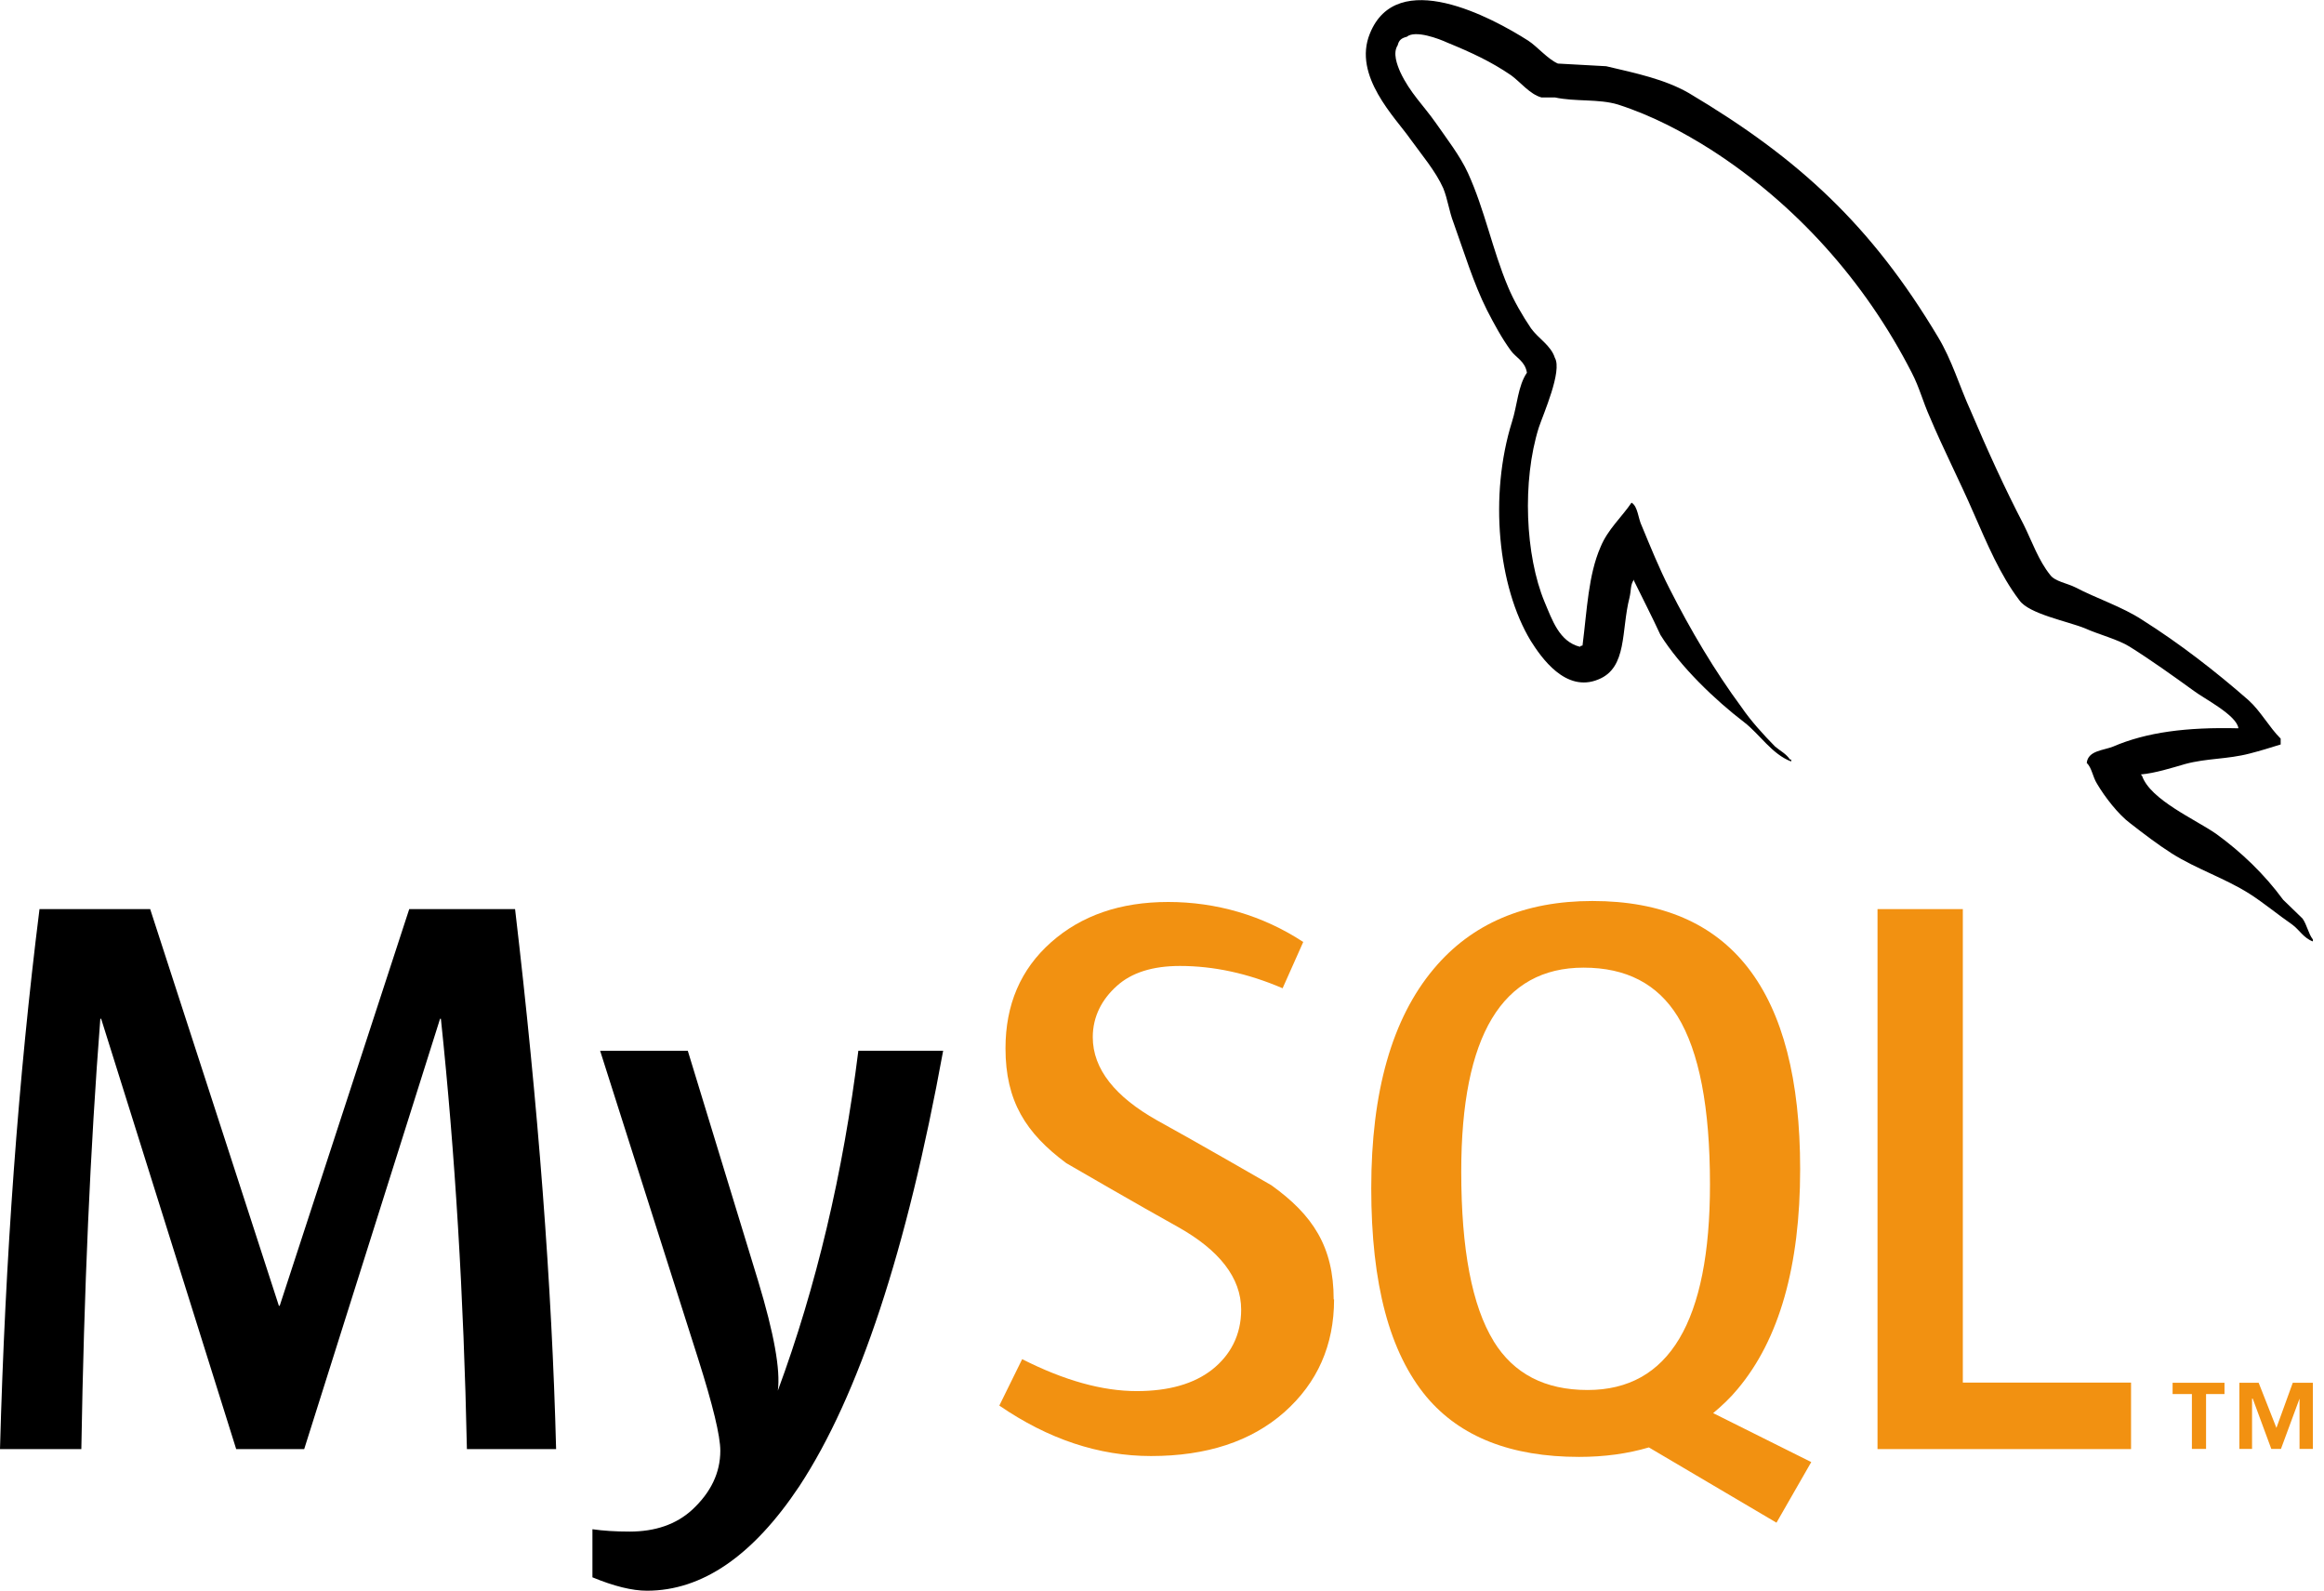
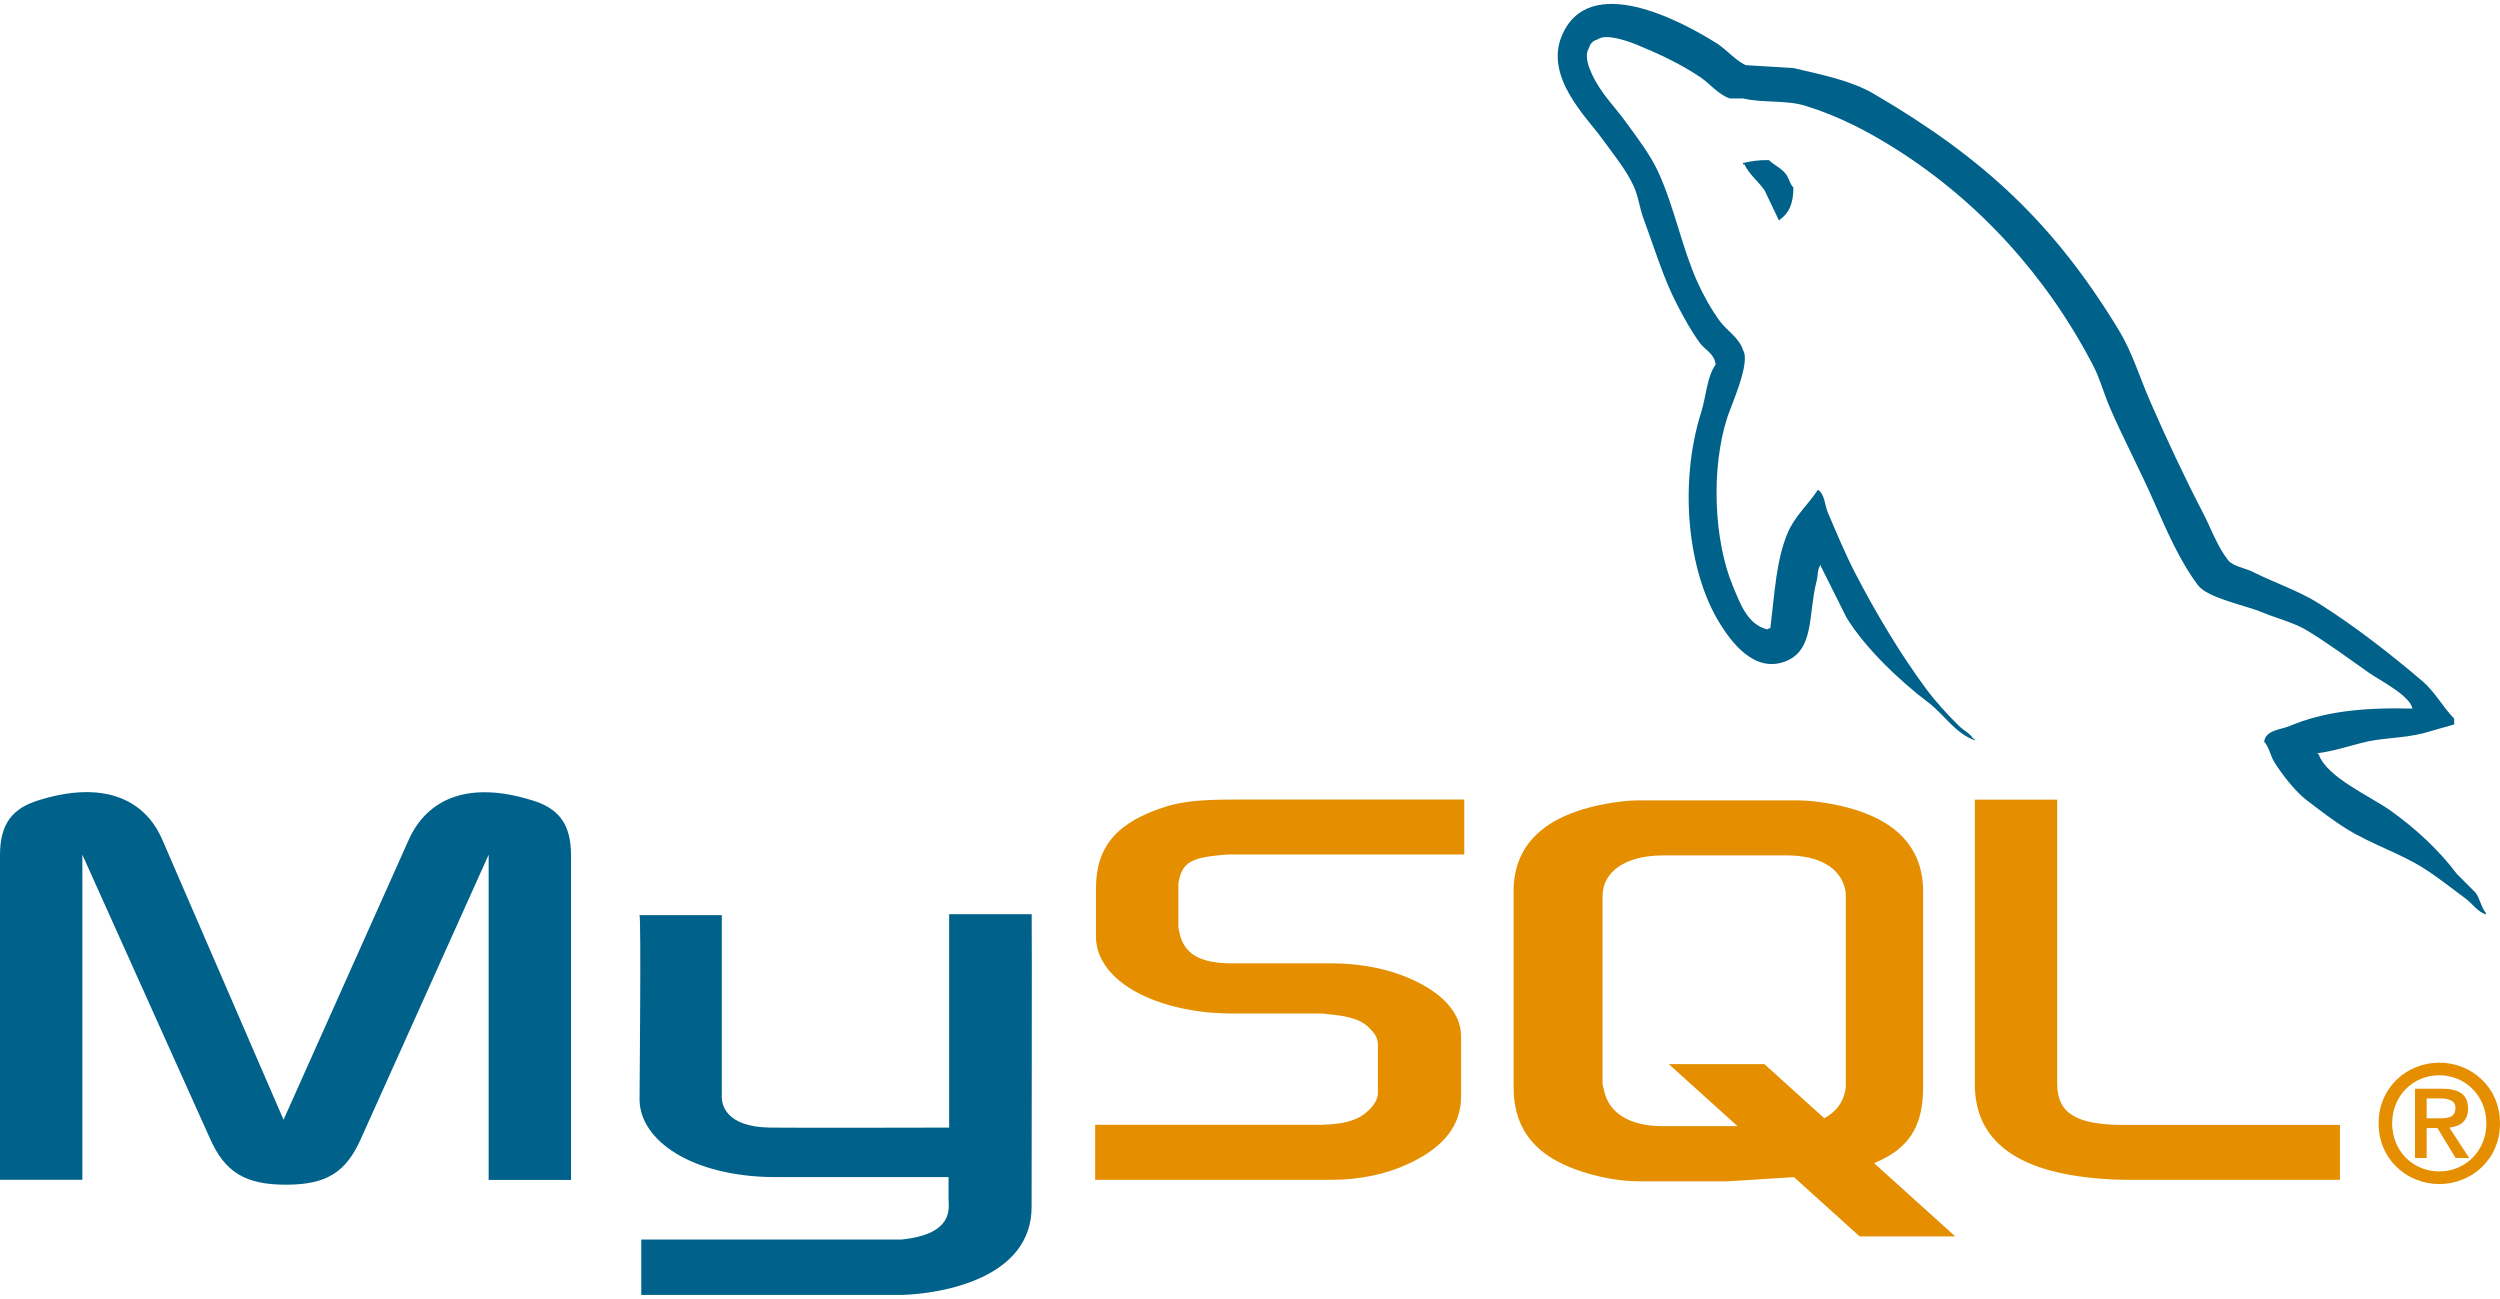
- <svg xmlns="http://www.w3.org/2000/svg" width="76" height="52" viewBox="0 0 76 52" fill="none">
-   <path d="M18.186 47.375H15.269C15.165 42.389 14.882 37.7 14.418 33.307H14.391L9.948 47.375H7.724L3.308 33.307H3.281C2.953 37.527 2.746 42.216 2.66 47.375H0C0.171 41.1 0.603 35.217 1.292 29.721H4.911L9.12 42.69H9.147L13.383 29.721H16.844C17.6 36.155 18.05 42.038 18.186 47.375Z" fill="currentColor" />
-   <path d="M30.843 34.351C29.655 40.876 28.088 45.62 26.144 48.582C24.627 50.861 22.966 52.005 21.156 52.005C20.675 52.005 20.081 51.859 19.374 51.567V49.995C19.721 50.045 20.121 50.072 20.589 50.072C21.431 50.072 22.111 49.835 22.628 49.366C23.25 48.792 23.556 48.145 23.556 47.429C23.556 46.942 23.312 45.939 22.831 44.422L19.626 34.355H22.493L24.794 41.883C25.311 43.592 25.527 44.786 25.437 45.465C26.693 42.066 27.571 38.361 28.07 34.351H30.834H30.843Z" fill="currentColor" />
-   <path d="M69.69 47.375H61.399V29.721H64.189V45.201H69.69V47.375Z" fill="#F29111" />
-   <path fill-rule="evenodd" clip-rule="evenodd" d="M59.229 47.798L56.024 46.199C56.307 45.962 56.582 45.707 56.825 45.411C58.185 43.793 58.869 41.396 58.869 38.22C58.869 32.382 56.605 29.456 52.076 29.456C49.857 29.456 48.124 30.195 46.882 31.68C45.522 33.303 44.843 35.691 44.843 38.844C44.843 41.997 45.446 44.221 46.652 45.67C47.755 46.978 49.416 47.63 51.64 47.63C52.468 47.63 53.229 47.525 53.922 47.32L58.095 49.781L59.233 47.798H59.229ZM48.844 43.843C48.138 42.695 47.786 40.844 47.786 38.302C47.786 33.859 49.123 31.635 51.788 31.635C53.184 31.635 54.205 32.168 54.863 33.23C55.569 34.383 55.92 36.21 55.92 38.721C55.92 43.2 54.584 45.443 51.919 45.443C50.523 45.443 49.502 44.914 48.844 43.847" fill="#F29111" />
-   <path d="M43.627 42.48C43.627 43.98 43.083 45.206 42.002 46.167C40.917 47.124 39.463 47.602 37.64 47.602C35.934 47.602 34.282 47.051 32.68 45.953L33.427 44.435C34.804 45.133 36.051 45.479 37.172 45.479C38.221 45.479 39.045 45.242 39.639 44.777C40.233 44.308 40.589 43.652 40.589 42.818C40.589 41.77 39.868 40.872 38.541 40.124C37.316 39.446 34.872 38.028 34.872 38.028C33.549 37.048 32.882 36 32.882 34.273C32.882 32.842 33.378 31.689 34.368 30.81C35.358 29.93 36.637 29.488 38.203 29.488C39.77 29.488 41.295 29.926 42.619 30.796L41.944 32.309C40.809 31.822 39.693 31.58 38.586 31.58C37.69 31.58 37.001 31.799 36.52 32.236C36.038 32.669 35.736 33.23 35.736 33.909C35.736 34.952 36.474 35.859 37.834 36.625C39.072 37.304 41.575 38.748 41.575 38.748C42.938 39.723 43.614 40.767 43.614 42.48" fill="#F29111" />
-   <path fill-rule="evenodd" clip-rule="evenodd" d="M73.192 23.81C71.504 23.769 70.199 23.938 69.105 24.407C68.79 24.535 68.286 24.535 68.241 24.941C68.412 25.109 68.43 25.387 68.578 25.624C68.83 26.052 69.272 26.627 69.672 26.923C70.113 27.265 70.559 27.606 71.022 27.902C71.842 28.418 72.769 28.714 73.57 29.224C74.034 29.52 74.498 29.908 74.961 30.227C75.191 30.395 75.339 30.673 75.636 30.778V30.714C75.488 30.523 75.447 30.245 75.299 30.031C75.087 29.821 74.876 29.625 74.664 29.416C74.052 28.581 73.296 27.857 72.472 27.26C71.797 26.791 70.32 26.148 70.05 25.364C70.05 25.364 70.028 25.341 70.01 25.319C70.473 25.278 71.022 25.105 71.464 24.977C72.179 24.785 72.832 24.827 73.57 24.635C73.908 24.549 74.246 24.444 74.583 24.339V24.148C74.2 23.765 73.93 23.25 73.53 22.89C72.458 21.951 71.275 21.035 70.055 20.265C69.402 19.837 68.556 19.563 67.862 19.199C67.61 19.071 67.192 19.007 67.043 18.793C66.665 18.324 66.454 17.709 66.179 17.153C65.567 15.981 64.977 14.683 64.451 13.443C64.072 12.614 63.838 11.78 63.375 11.014C61.205 7.387 58.846 5.19 55.223 3.039C54.444 2.593 53.517 2.397 52.526 2.165C52 2.142 51.473 2.101 50.946 2.078C50.609 1.928 50.271 1.522 49.979 1.331C48.777 0.565 45.68 -1.098 44.798 1.098C44.23 2.484 45.639 3.851 46.126 4.552C46.481 5.045 46.949 5.596 47.197 6.152C47.345 6.516 47.386 6.899 47.534 7.282C47.872 8.221 48.187 9.264 48.628 10.139C48.858 10.586 49.11 11.055 49.407 11.461C49.578 11.698 49.871 11.803 49.934 12.185C49.641 12.609 49.618 13.252 49.447 13.785C48.691 16.196 48.984 19.18 50.06 20.953C50.397 21.486 51.199 22.662 52.274 22.211C53.224 21.828 53.013 20.611 53.287 19.545C53.35 19.285 53.31 19.117 53.436 18.948V18.989C53.728 19.586 54.025 20.16 54.3 20.757C54.953 21.801 56.092 22.89 57.041 23.614C57.545 24.002 57.946 24.658 58.576 24.895V24.831H58.536C58.41 24.64 58.221 24.553 58.05 24.407C57.671 24.024 57.248 23.555 56.956 23.127C56.074 21.933 55.29 20.611 54.597 19.244C54.259 18.584 53.967 17.859 53.692 17.198C53.566 16.943 53.566 16.56 53.355 16.433C53.039 16.902 52.576 17.308 52.342 17.882C51.941 18.798 51.901 19.932 51.752 21.104C51.667 21.126 51.712 21.104 51.667 21.145C50.991 20.976 50.762 20.27 50.51 19.677C49.88 18.16 49.772 15.731 50.321 13.981C50.469 13.534 51.099 12.126 50.847 11.698C50.721 11.292 50.298 11.06 50.069 10.736C49.794 10.331 49.497 9.82 49.312 9.369C48.808 8.175 48.552 6.854 48.007 5.66C47.755 5.104 47.309 4.53 46.954 4.019C46.553 3.445 46.112 3.039 45.792 2.356C45.689 2.119 45.54 1.736 45.707 1.481C45.747 1.312 45.833 1.244 46.004 1.203C46.279 0.971 47.057 1.267 47.332 1.394C48.111 1.713 48.763 2.014 49.416 2.461C49.713 2.675 50.028 3.081 50.406 3.185H50.847C51.523 3.331 52.279 3.226 52.913 3.418C54.03 3.778 55.038 4.315 55.947 4.89C58.707 6.662 60.98 9.178 62.519 12.185C62.772 12.673 62.88 13.124 63.109 13.634C63.55 14.683 64.099 15.749 64.54 16.77C64.982 17.772 65.405 18.793 66.04 19.627C66.355 20.074 67.619 20.311 68.187 20.543C68.605 20.734 69.263 20.903 69.641 21.14C70.356 21.587 71.072 22.102 71.747 22.589C72.085 22.844 73.138 23.377 73.201 23.806" fill="currentColor" />
-   <path d="M75.2 47.37H75.636V45.206H74.979L74.444 46.682L73.863 45.206H73.233V47.37H73.647V45.725H73.669L74.277 47.37H74.592L75.2 45.725V47.37ZM71.68 47.37H72.143V45.575H72.746V45.206H71.049V45.575H71.68V47.37Z" fill="#F29111" />
+ <svg xmlns="http://www.w3.org/2000/svg" width="256" height="133" viewBox="0 0 204.8 105.765">
+   <path d="M0 96.334h6.747V69.7l10.445 23.227c1.232 2.8 2.92 3.806 6.228 3.806s4.93-.995 6.164-3.806L40.03 69.7v26.644h6.748v-26.6c0-2.595-1.04-3.85-3.18-4.498-5.125-1.6-8.564-.216-10.12 3.244l-10.25 22.923L13.3 68.48c-1.492-3.46-4.995-4.844-10.12-3.244C1.038 65.885 0 67.14 0 69.734v26.6zm52.386-21.686h6.745v14.68c-.063.798.256 2.67 3.952 2.727 1.886.03 14.554 0 14.672 0v-17.48h6.76c.03 0-.007 23.834-.006 23.936.037 5.878-7.294 7.155-10.672 7.254H52.533v-4.54l21.342-.001c4.342-.46 3.83-2.617 3.83-3.344v-1.77h-14.34c-6.672-.06-10.92-2.973-10.973-6.323-.005-.3.144-14.995-.004-15.14z" fill="#00618a" />
+   <path d="M89.716 96.334h19.398c2.27 0 4.477-.475 6.23-1.298 2.92-1.34 4.347-3.157 4.347-5.536v-4.93c0-1.947-1.622-3.763-4.8-4.974-1.687-.65-3.763-.995-5.774-.995h-8.175c-2.724 0-4.022-.822-4.346-2.638-.065-.216-.065-.4-.065-.606v-3.07c0-.173 0-.347.065-.563.324-1.384 1.038-1.774 3.438-2 .195 0 .454-.044.65-.044h19.268v-4.497h-18.944c-2.725 0-4.152.173-5.45.562C91.532 67 89.78 69 89.78 72.46v3.936c0 3.028 3.44 5.623 9.212 6.228.65.043 1.298.086 1.946.086h7.007c.26 0 .52 0 .714.044 2.14.173 3.05.562 3.698 1.34.4.4.52.78.52 1.2v3.936c0 .476-.324 1.082-.973 1.6-.584.52-1.557.865-2.855.952-.26 0-.454.043-.713.043h-18.62v4.498zm72.064-7.828c0 4.628 3.438 7.223 10.38 7.742a29.45 29.45 0 0 0 1.946.086h17.582v-4.498h-17.712c-3.957 0-5.45-.995-5.45-3.374v-23.27h-6.747v23.312zm-37.785.234V72.705c0-4.074 2.86-6.545 8.516-7.325a12.94 12.94 0 0 1 1.821-.13h12.807a13.87 13.87 0 0 1 1.886.13c5.656.78 8.516 3.25 8.516 7.325V88.74c0 3.305-1.215 5.074-4.015 6.227l6.646 6h-7.834l-5.377-4.854-5.413.343h-7.216c-1.235 0-2.535-.174-3.966-.564-4.3-1.17-6.37-3.424-6.37-7.152zm7.283-.4c0 .217.065.433.13.694.4 1.864 2.145 2.904 4.8 2.904h6.13l-5.63-5.083h7.834l4.9 4.433c.905-.482 1.5-1.22 1.7-2.167.065-.216.065-.433.065-.65V73.096c0-.173 0-.4-.065-.607-.4-1.733-2.146-2.73-4.746-2.73H136.22c-3 0-4.94 1.3-4.94 3.337v15.256z" fill="#e48e00" />
+   <g fill="#00618a">
+     <path d="M197.624 57.73c-4.147-.112-7.316.273-10.024 1.415-.77.325-1.997.333-2.123 1.298.423.443.49 1.105.825 1.65.647 1.047 1.74 2.45 2.713 3.184 1.064.803 2.16 1.663 3.303 2.36 2.03 1.238 4.296 1.945 6.25 3.184 1.152.73 2.296 1.65 3.42 2.476.555.408.93 1.042 1.65 1.297v-.118c-.38-.483-.477-1.147-.825-1.65l-1.533-1.533c-1.5-2-3.402-3.737-5.425-5.19-1.613-1.158-5.224-2.722-5.897-4.6l-.118-.118c1.144-.13 2.483-.543 3.54-.825 1.773-.475 3.358-.353 5.19-.825l2.477-.708v-.472c-.926-.95-1.586-2.207-2.595-3.066-2.64-2.25-5.523-4.495-8.49-6.37-1.646-1.04-3.68-1.714-5.425-2.595-.587-.296-1.618-.45-2.005-.944-.916-1.168-1.415-2.65-2.122-4-1.48-2.85-2.934-5.964-4.246-8.963-.895-2.045-1.48-4.062-2.594-5.897-5.355-8.804-11.12-14.118-20.048-19.34-1.9-1.11-4.187-1.55-6.605-2.123l-3.892-.236c-.792-.33-1.616-1.3-2.36-1.77-2.958-1.87-10.545-5.933-12.736-.6-1.383 3.373 2.067 6.664 3.302 8.374.866 1.2 1.976 2.543 2.594 3.892.407.886.478 1.775.826 2.713.857 2.3 1.603 4.823 2.712 6.958.56 1.08 1.178 2.218 1.887 3.184.435.593 1.18.854 1.297 1.77-.728 1.02-.77 2.6-1.18 3.892-1.843 5.812-1.148 13.035 1.533 17.337.823 1.32 2.76 4.152 5.425 3.066 2.33-.95 1.8-3.89 2.477-6.486.15-.59.058-1.02.354-1.415v.118l2.123 4.245c1.57 2.53 4.36 5.175 6.722 6.96 1.225.925 2.2 2.525 3.774 3.066v-.118h-.118c-.307-.48-.787-.677-1.18-1.06-.923-.905-1.95-2.03-2.713-3.066-2.15-2.918-4.048-6.11-5.778-9.435-.826-1.587-1.545-3.338-2.24-4.953-.268-.623-.265-1.564-.825-1.887-.763 1.184-1.887 2.14-2.477 3.538-.944 2.234-1.066 4.958-1.415 7.784-.207.074-.115.023-.236.118-1.642-.396-2.22-2.087-2.83-3.538-1.544-3.67-1.83-9.576-.472-13.798.35-1.092 1.94-4.534 1.297-5.543-.307-1.007-1.32-1.6-1.887-2.36-.7-.95-1.402-2.204-1.887-3.302-1.264-2.86-1.854-6.07-3.184-8.963-.636-1.382-1.71-2.78-2.594-4-.978-1.36-2.073-2.364-2.83-4-.27-.585-.636-1.52-.236-2.123a.93.93 0 0 1 .708-.708c.684-.527 2.59.175 3.302.472 1.89.786 3.47 1.534 5.072 2.595.77.5 1.547 1.496 2.476 1.77h1.06c1.66.382 3.52.12 5.07.59 2.742.833 5.198 2.13 7.43 3.538 6.798 4.292 12.355 10.402 16.157 17.7.612 1.173.876 2.294 1.415 3.538 1.087 2.5 2.456 5.093 3.538 7.547 1.08 2.45 2.13 4.92 3.656 6.958.802 1.07 3.9 1.646 5.307 2.24.987.417 2.603.852 3.538 1.415 1.785 1.077 3.515 2.36 5.19 3.54.837.59 3.41 1.883 3.538 2.948z" />
+     <path d="M144.91 12.798c-.865-.016-1.476.094-2.123.236v.118h.118c.412.848 1.14 1.393 1.65 2.123l1.18 2.476.118-.118c.73-.515 1.065-1.338 1.06-2.595-.293-.308-.336-.694-.59-1.062-.337-.49-1-.768-1.415-1.18z" fill-rule="evenodd" />
+   </g>
+   <path d="M194.855 91.708c0 2.97 2.347 4.972 4.972 4.972s4.972-2.002 4.972-4.972-2.347-4.972-4.972-4.972-4.972 2.002-4.972 4.972zm8.83 0c0 2.254-1.723 3.938-3.86 3.938-2.16 0-3.86-1.684-3.86-3.938s1.698-3.938 3.86-3.938c2.135 0 3.86 1.684 3.86 3.938zm-2.52 2.838h1.113l-1.63-2.492c.875-.093 1.537-.518 1.537-1.552 0-1.154-.73-1.63-2.134-1.63h-2.215v5.675h.955v-2.453h.888l1.485 2.453zm-2.374-3.25v-1.63h1.1c.57 0 1.26.106 1.26.77 0 .795-.623.862-1.34.862h-1.02z" fill="#e48e00" fill-rule="evenodd" />
</svg>
